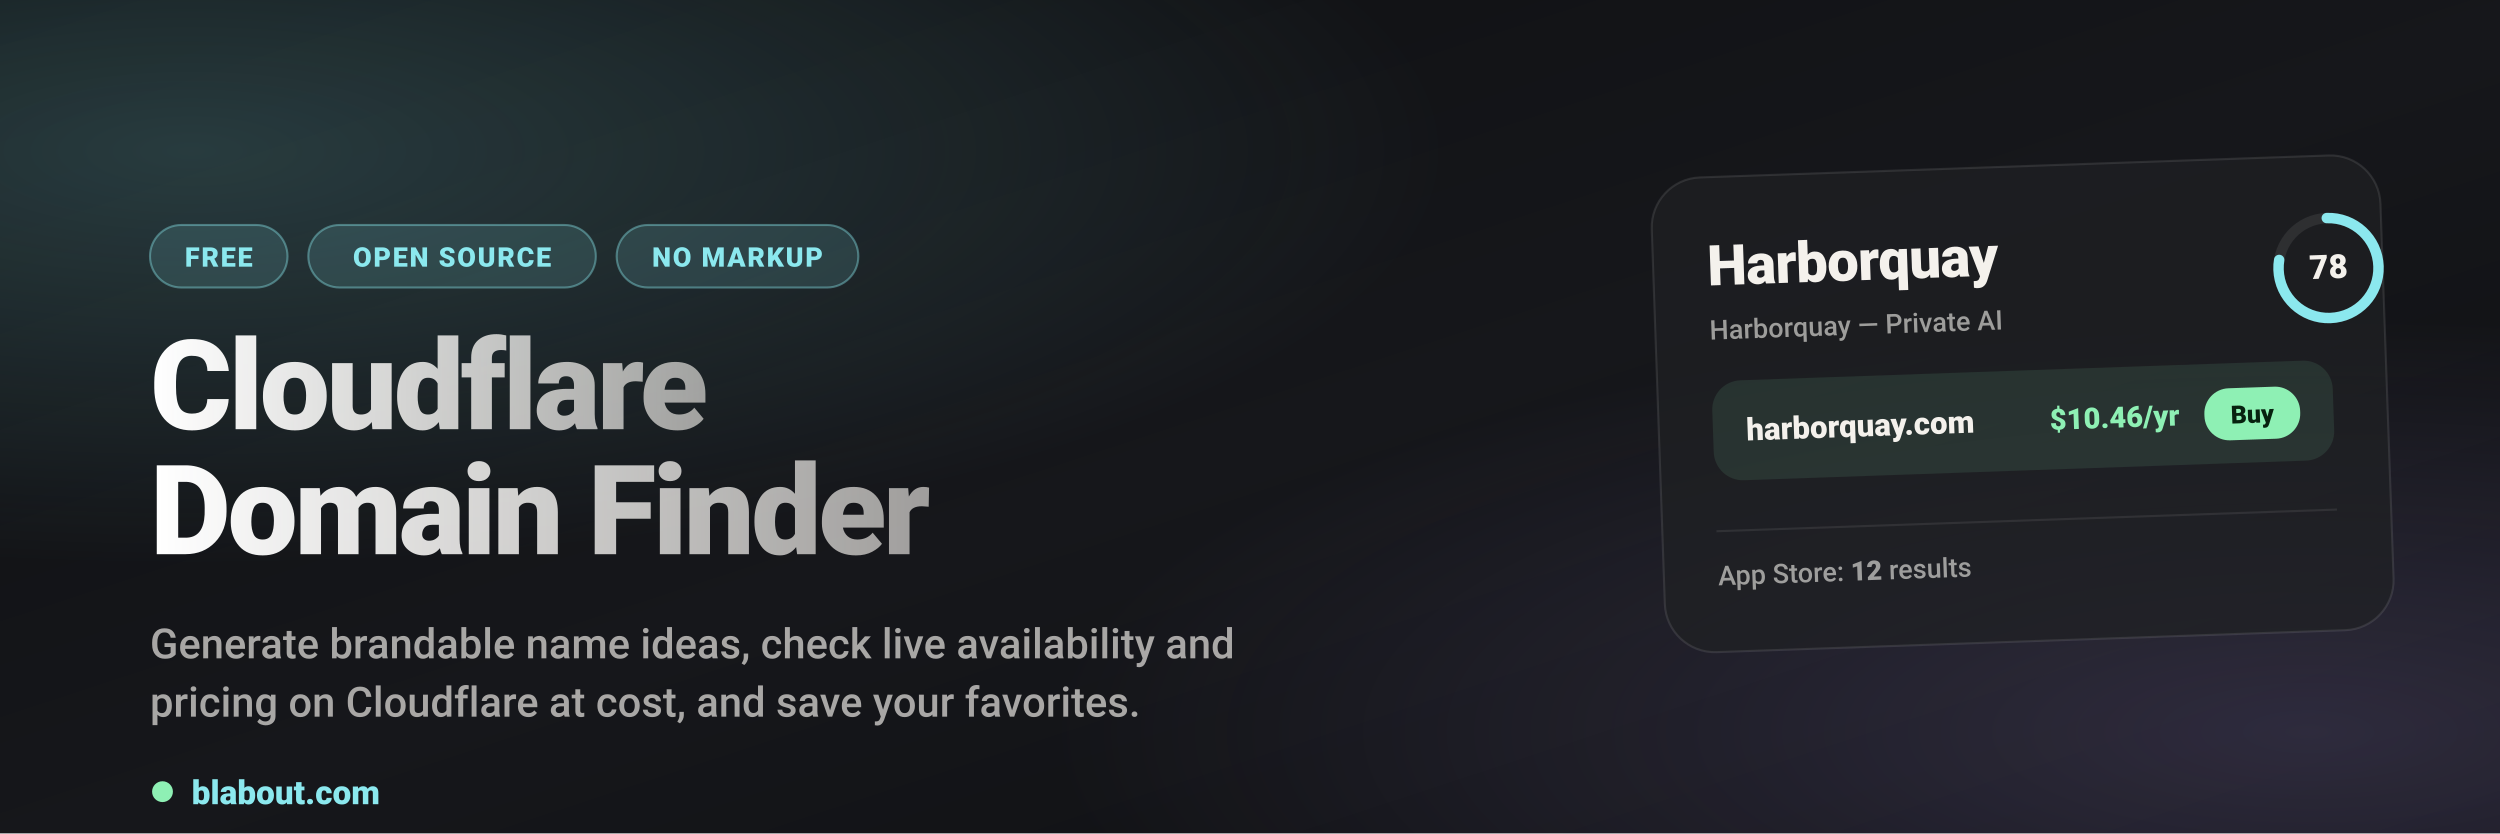
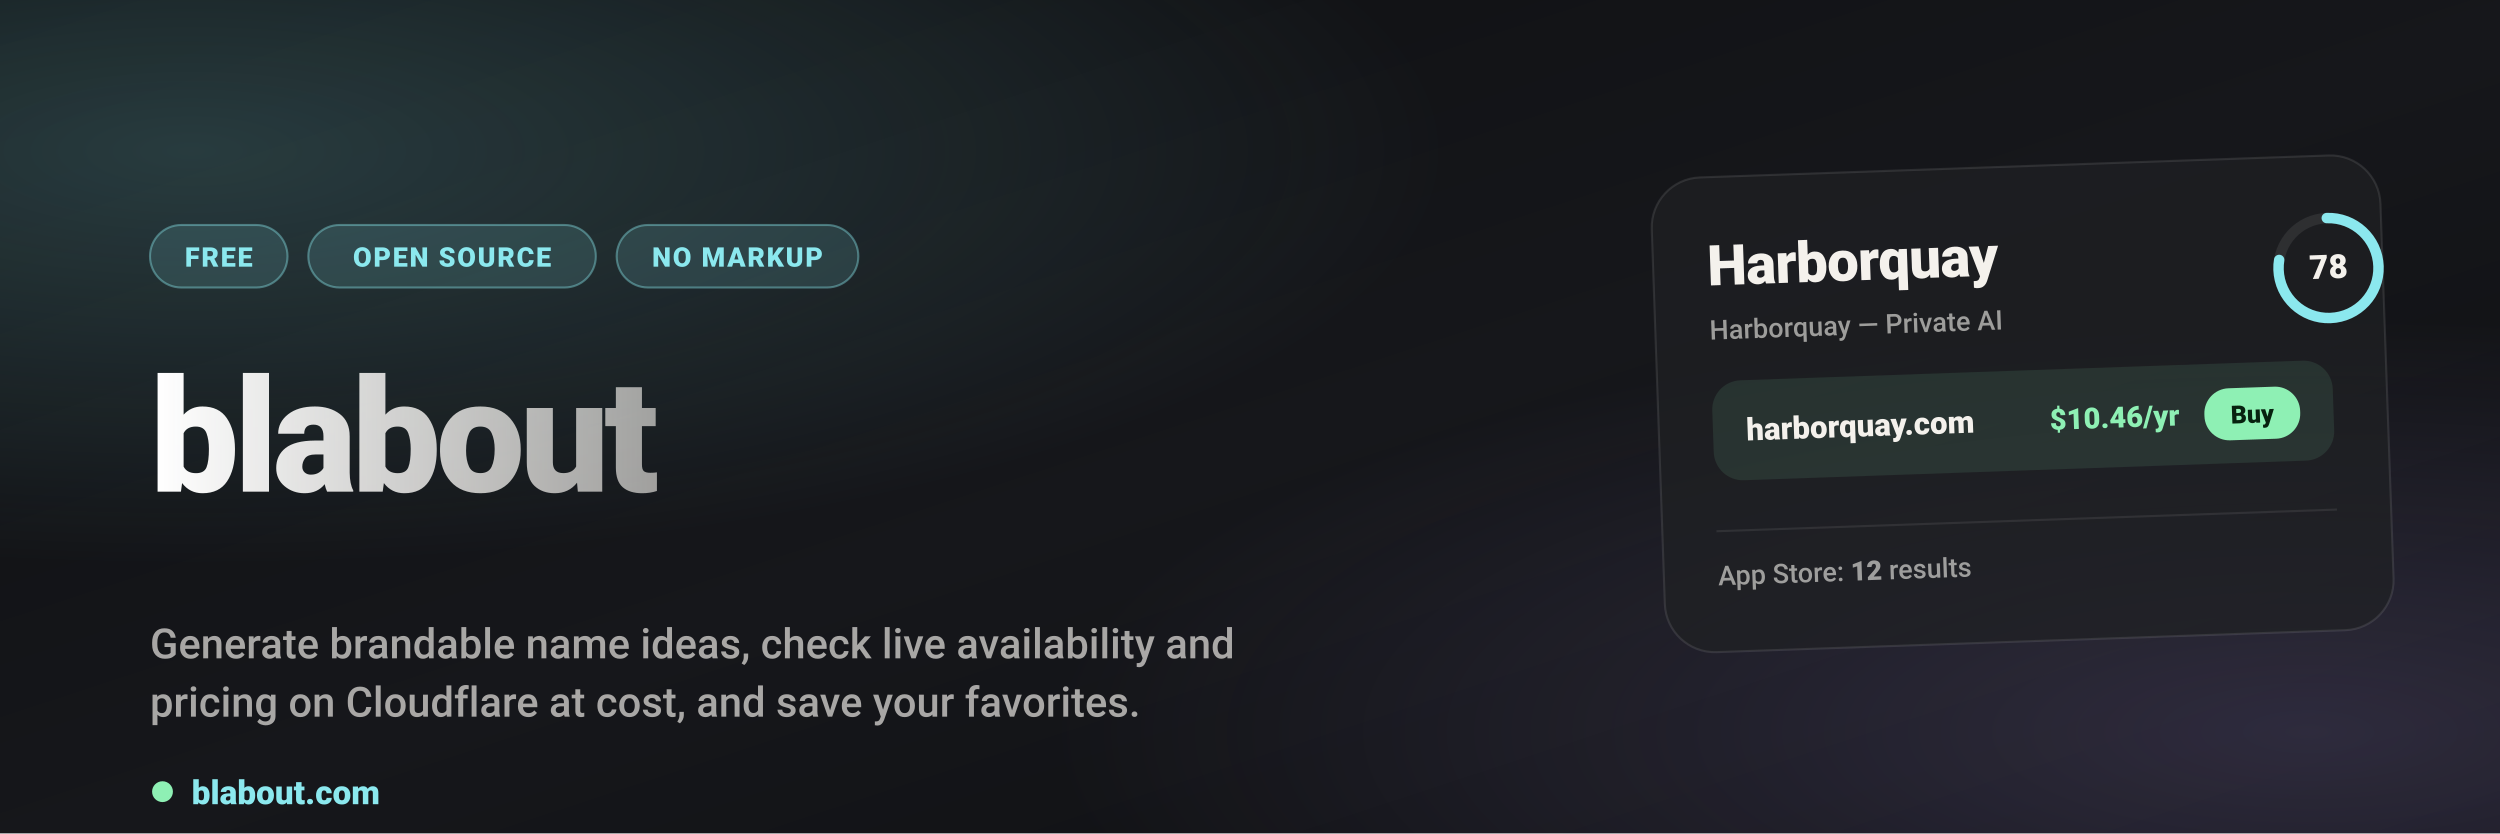
<svg xmlns="http://www.w3.org/2000/svg" width="1200" height="400" viewBox="0 0 1200 400" font-family="'Nunito','Trebuchet MS',-apple-system,'Segoe UI',Roboto,sans-serif">
  <defs>
    <linearGradient id="bg" x1="0" y1="0" x2="1" y2="1">
      <stop offset="0" stop-color="#0d0e10" />
      <stop offset="0.52" stop-color="#16171b" />
      <stop offset="1" stop-color="#0d0e10" />
    </linearGradient>
    <radialGradient id="glowA" cx="0.08" cy="0.18" r="0.5">
      <stop offset="0" stop-color="#8be8ee" stop-opacity="0.20" />
      <stop offset="1" stop-color="#8be8ee" stop-opacity="0" />
    </radialGradient>
    <radialGradient id="glowB" cx="0.92" cy="0.88" r="0.5">
      <stop offset="0" stop-color="#bda7ff" stop-opacity="0.18" />
      <stop offset="1" stop-color="#bda7ff" stop-opacity="0" />
    </radialGradient>
    <linearGradient id="title" x1="0" y1="0" x2="1" y2="0">
      <stop offset="0" stop-color="#ffffff" />
      <stop offset="1" stop-color="#f4f1ec" stop-opacity="0.62" />
    </linearGradient>
  </defs>
  <rect width="1200" height="400" rx="0" fill="url(#bg)" />
  <rect width="1200" height="400" fill="url(#glowA)" />
  <rect width="1200" height="400" fill="url(#glowB)" />
  <g transform="translate(72,108)">
    <g font-size="13" font-weight="800" letter-spacing="0.8" fill="#8be8ee">
      <rect x="0" y="0" width="66" height="30" rx="15" fill="#8be8ee" fill-opacity="0.14" stroke="#8be8ee" stroke-opacity="0.4" />
      <text x="33" y="20" text-anchor="middle">FREE</text>
      <rect x="76" y="0" width="138" height="30" rx="15" fill="#8be8ee" fill-opacity="0.14" stroke="#8be8ee" stroke-opacity="0.4" />
      <text x="145" y="20" text-anchor="middle">OPEN SOURCE</text>
      <rect x="224" y="0" width="116" height="30" rx="15" fill="#8be8ee" fill-opacity="0.14" stroke="#8be8ee" stroke-opacity="0.4" />
      <text x="282" y="20" text-anchor="middle">NO MARKUP</text>
    </g>
-     <text x="0" y="98" font-size="60" font-weight="900" letter-spacing="-1.6" fill="url(#title)">Cloudflare</text>
-     <text x="0" y="158" font-size="60" font-weight="900" letter-spacing="-1.6" fill="url(#title)">Domain Finder</text>
+     <text x="0" y="128" font-size="76" font-weight="900" letter-spacing="-2.4" fill="url(#title)">blabout</text>
    <text x="0" y="208" font-size="20" font-weight="500" fill="#f4f1ec" fill-opacity="0.66">Generate brandable name ideas, check live availability and</text>
    <text x="0" y="236" font-size="20" font-weight="500" fill="#f4f1ec" fill-opacity="0.66">pricing on Cloudflare at cost, and save your favorites.</text>
    <circle cx="6" cy="272" r="5" fill="#8ef0b4" />
    <text x="20" y="278" font-size="16" font-weight="800" fill="#8be8ee">blabout.com</text>
  </g>
  <g transform="translate(792,86) rotate(-2)">
    <rect x="0" y="0" width="350" height="228" rx="24" fill="#1f2023" fill-opacity="0.72" stroke="#ffffff" stroke-opacity="0.1" />
    <text x="26" y="52" font-size="27" font-weight="900" letter-spacing="-0.3" fill="#f4f1ec">Harborquay</text>
    <g transform="translate(296,26)">
      <circle cx="28" cy="28" r="24" fill="none" stroke="#ffffff" stroke-opacity="0.08" stroke-width="5" />
      <circle cx="28" cy="28" r="24" fill="none" stroke="#8be8ee" stroke-width="5" stroke-linecap="round" stroke-dasharray="150.8" stroke-dashoffset="33" transform="rotate(-90 28 28)" />
      <text x="28" y="33" text-anchor="middle" font-size="16" font-weight="900" fill="#f4f1ec">78</text>
    </g>
    <text x="26" y="78" font-size="13" font-weight="500" fill="#f4f1ec" fill-opacity="0.6">Harborquay — Private AI</text>
    <rect x="26" y="98" width="298" height="48" rx="14" fill="#8ef0b4" fill-opacity="0.1" />
    <text x="42" y="127" font-size="15" font-weight="800" fill="#f4f1ec">harborquay.com</text>
    <text x="250" y="127" text-anchor="end" font-size="14" font-weight="900" fill="#8ef0b4">$10.46/yr</text>
    <rect x="262" y="110" width="46" height="25" rx="12" fill="#8ef0b4" />
    <text x="285" y="127" text-anchor="middle" font-size="12" font-weight="900" fill="#07210f">Buy</text>
    <line x1="26" y1="170" x2="324" y2="170" stroke="#ffffff" stroke-opacity="0.08" />
    <text x="26" y="196" font-size="13" font-weight="500" fill="#f4f1ec" fill-opacity="0.6">App Store: <tspan font-weight="800" fill="#f4f1ec">12</tspan> results</text>
  </g>
</svg>
